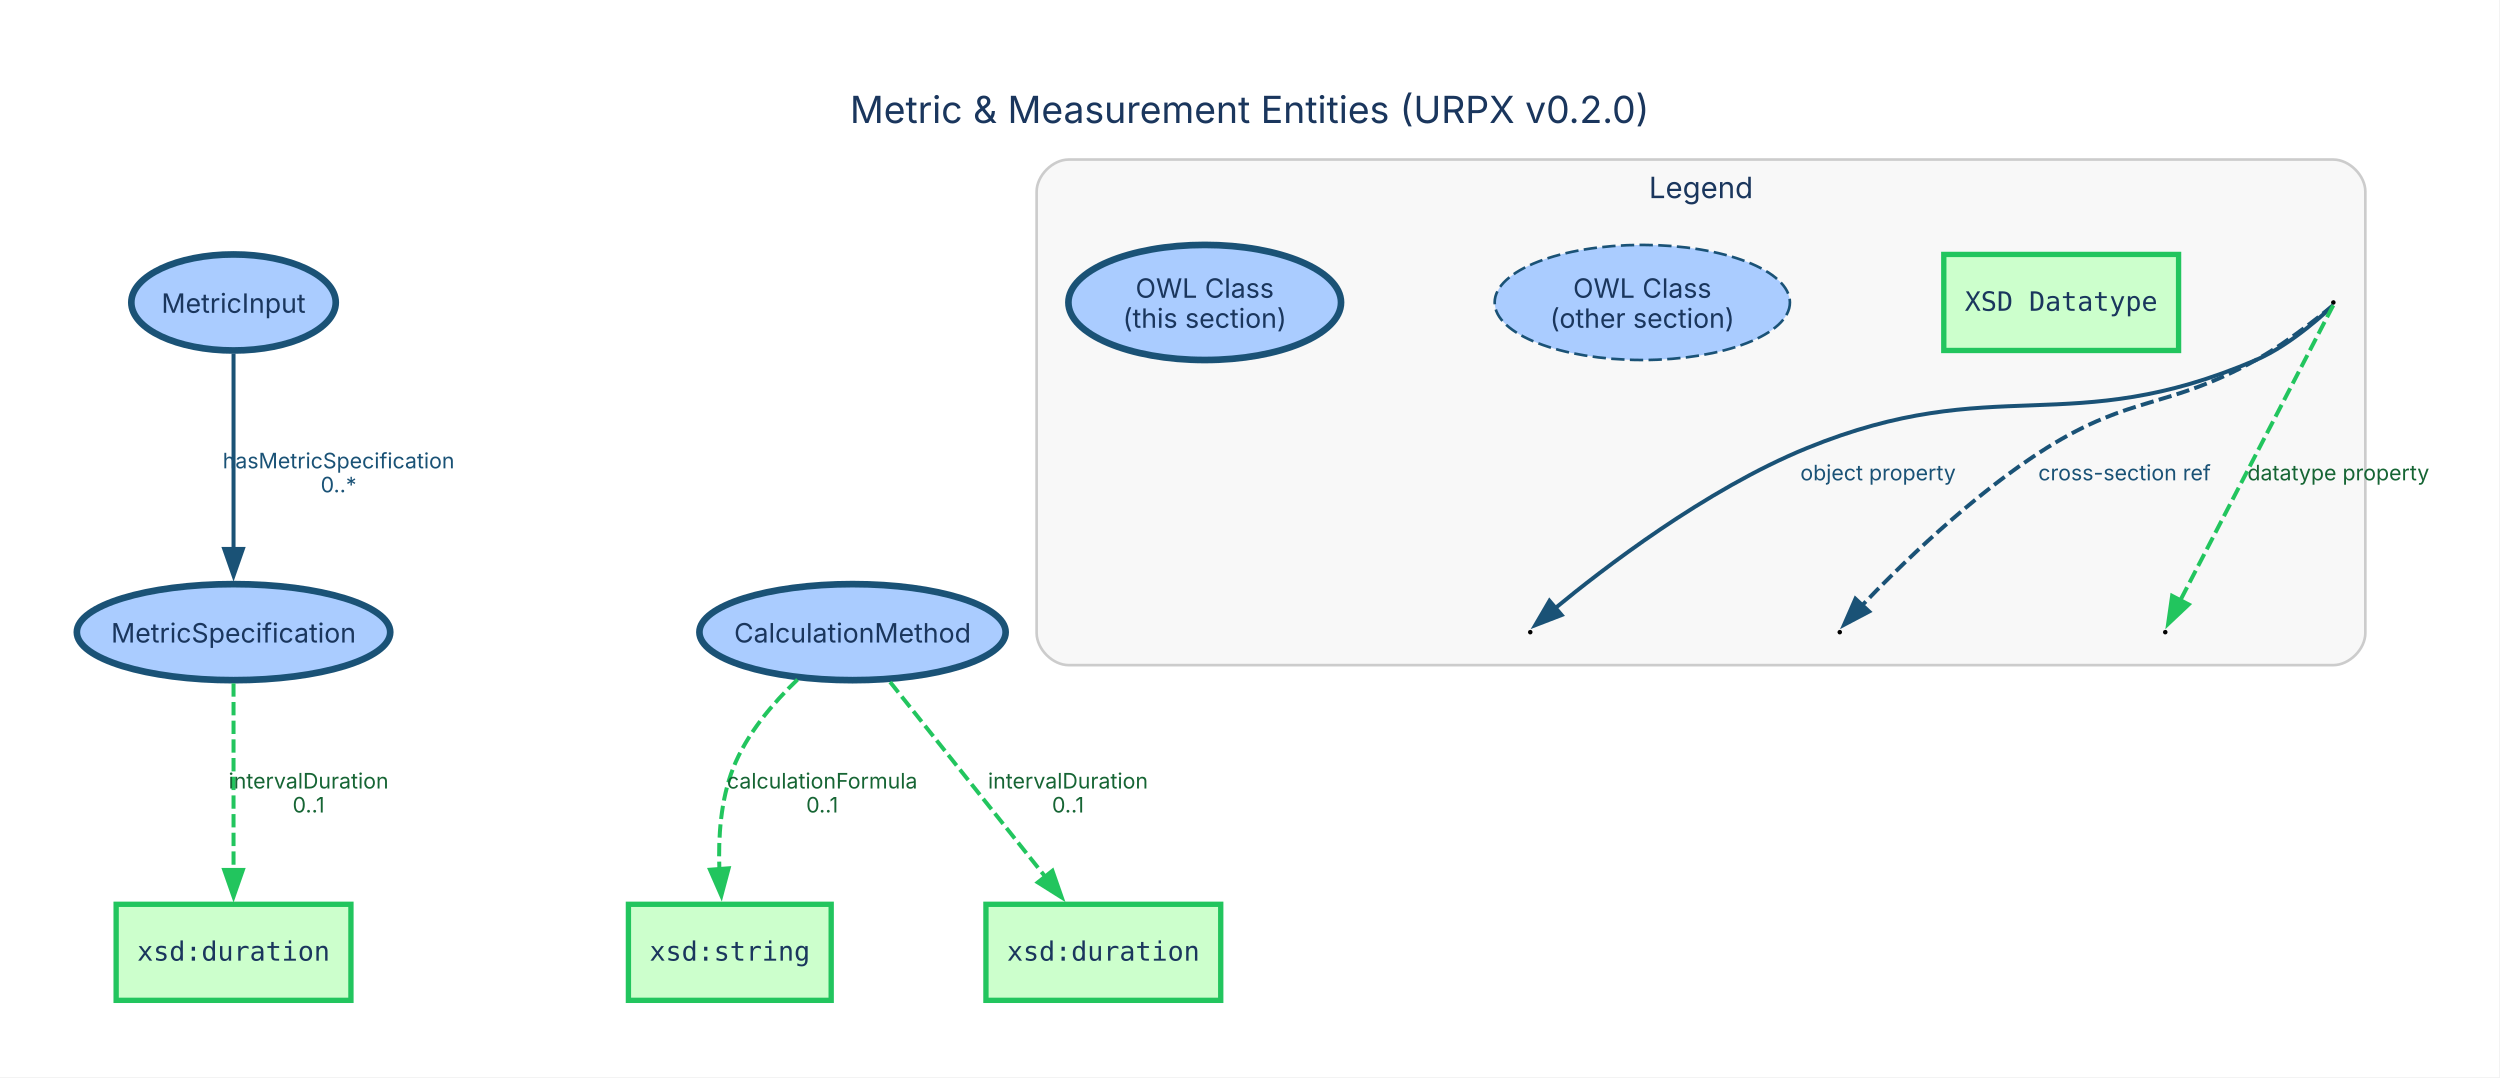
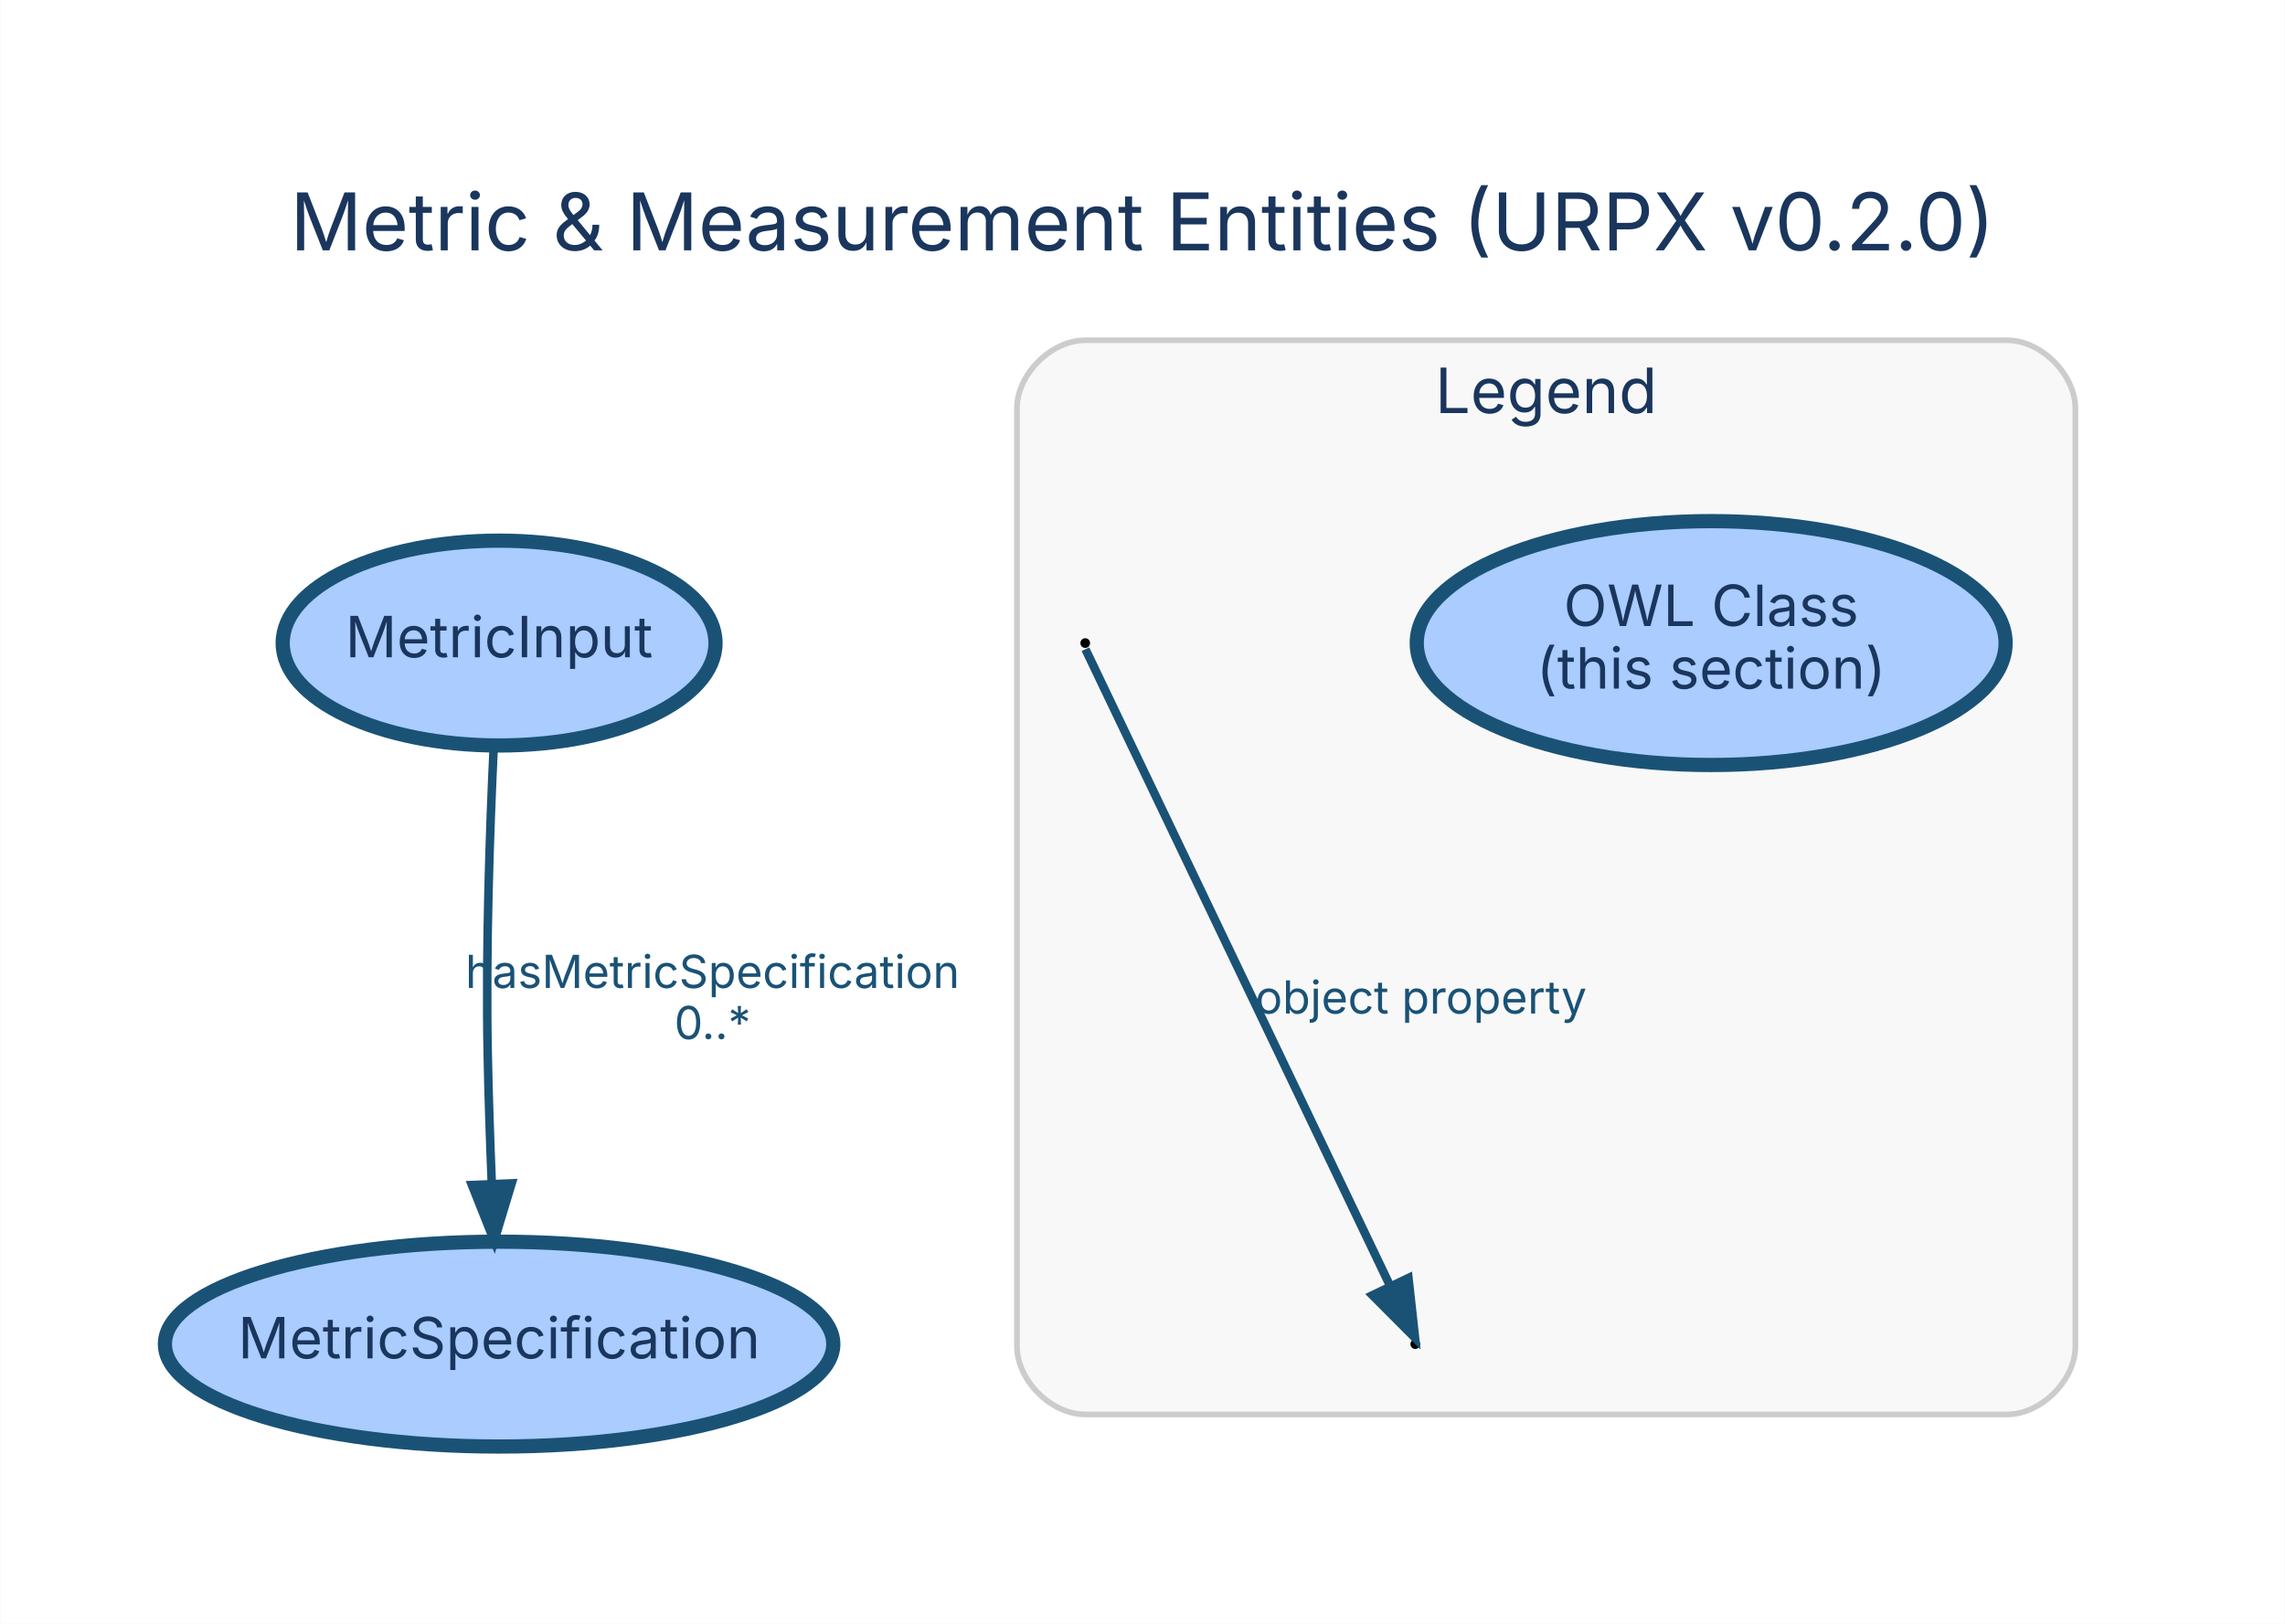
- <svg xmlns="http://www.w3.org/2000/svg" width="937pt" height="404pt" viewBox="0.00 0.00 937.00 404.00">
-   <g id="graph0" class="graph" transform="scale(1 1) rotate(0) translate(28.8 374.93)">
-     <polygon fill="white" stroke="none" points="-28.8,28.8 -28.8,-374.93 907.91,-374.93 907.91,28.8 -28.8,28.8" />
-     <text xml:space="preserve" text-anchor="middle" x="439.56" y="-328.83" font-family="Inter, Helvetica, Arial, sans-serif" font-size="14.00" fill="#1a365d">Metric &amp; Measurement Entities (URPX v0.2.0)</text>
+ <svg xmlns="http://www.w3.org/2000/svg" width="401pt" height="285pt" viewBox="0.00 0.00 401.47 285.39">
+   <g id="graph0" class="graph" transform="scale(1 1) rotate(0) translate(28.8 256.59)">
+     <polygon fill="white" stroke="transparent" points="-28.8,28.8 -28.8,-256.59 372.67,-256.59 372.67,28.8 -28.8,28.8" />
+     <text text-anchor="middle" x="171.93" y="-212.59" font-family="Inter, Helvetica, Arial, sans-serif" font-size="14.00" fill="#1a365d">Metric &amp; Measurement Entities (URPX v0.2.0)</text>
    <g id="clust3" class="cluster">
-       <path fill="#f8f8f8" stroke="#cccccc" d="M371.73,-125.64C371.73,-125.64 845.73,-125.64 845.73,-125.64 851.73,-125.64 857.73,-131.64 857.73,-137.64 857.73,-137.64 857.73,-303.13 857.73,-303.13 857.73,-309.13 851.73,-315.13 845.73,-315.13 845.73,-315.13 371.73,-315.13 371.73,-315.13 365.73,-315.13 359.73,-309.13 359.73,-303.13 359.73,-303.13 359.73,-137.64 359.73,-137.64 359.73,-131.64 365.73,-125.64 371.73,-125.64" />
-       <text xml:space="preserve" text-anchor="middle" x="608.73" y="-300.68" font-family="Inter, Helvetica, Arial, sans-serif" font-size="11.00" fill="#1a365d">Legend</text>
+       <path fill="#f8f8f8" stroke="#cccccc" d="M161.87,-8C161.87,-8 323.87,-8 323.87,-8 329.87,-8 335.87,-14 335.87,-20 335.87,-20 335.87,-184.79 335.87,-184.79 335.87,-190.79 329.87,-196.79 323.87,-196.79 323.87,-196.79 161.87,-196.79 161.87,-196.79 155.87,-196.79 149.87,-190.79 149.87,-184.79 149.87,-184.79 149.87,-20 149.87,-20 149.87,-14 155.87,-8 161.87,-8" />
+       <text text-anchor="middle" x="242.87" y="-183.99" font-family="Inter, Helvetica, Arial, sans-serif" font-size="11.00" fill="#1a365d">Legend</text>
    </g>
    <g id="node1" class="node">
-       <ellipse fill="#aaccff" stroke="#1a5276" stroke-width="2.5" cx="58.73" cy="-261.57" rx="38.31" ry="18" />
-       <text xml:space="preserve" text-anchor="middle" x="58.73" y="-257.69" font-family="Inter, Helvetica, Arial, sans-serif" font-size="10.00" fill="#1a365d">MetricInput</text>
+       <ellipse fill="#aaccff" stroke="#1a5276" stroke-width="2.5" cx="58.87" cy="-143.57" rx="38.03" ry="18" />
+       <text text-anchor="middle" x="58.87" y="-141.07" font-family="Inter, Helvetica, Arial, sans-serif" font-size="10.00" fill="#1a365d">MetricInput</text>
    </g>
    <g id="node2" class="node">
-       <ellipse fill="#aaccff" stroke="#1a5276" stroke-width="2.5" cx="58.73" cy="-138" rx="58.73" ry="18" />
-       <text xml:space="preserve" text-anchor="middle" x="58.73" y="-134.12" font-family="Inter, Helvetica, Arial, sans-serif" font-size="10.00" fill="#1a365d">MetricSpecification</text>
+       <ellipse fill="#aaccff" stroke="#1a5276" stroke-width="2.5" cx="58.87" cy="-20.36" rx="58.73" ry="18" />
+       <text text-anchor="middle" x="58.87" y="-17.86" font-family="Inter, Helvetica, Arial, sans-serif" font-size="10.00" fill="#1a365d">MetricSpecification</text>
    </g>
    <g id="edge1" class="edge">
-       <path fill="none" stroke="#1a5276" stroke-width="1.5" d="M58.73,-242.37C58.73,-223.01 58.73,-192.07 58.73,-169.08" />
-       <polygon fill="#1a5276" stroke="#1a5276" stroke-width="1.5" points="62.23,-169.2 58.73,-159.2 55.23,-169.2 62.23,-169.2" />
-       <text xml:space="preserve" text-anchor="middle" x="98.1" y="-199.4" font-family="Inter, Helvetica, Arial, sans-serif" font-size="8.00" fill="#1a5276">hasMetricSpecification</text>
-       <text xml:space="preserve" text-anchor="middle" x="98.1" y="-190.4" font-family="Inter, Helvetica, Arial, sans-serif" font-size="8.00" fill="#1a5276">0..*</text>
+       <path fill="none" stroke="#1a5276" stroke-width="1.5" d="M57.92,-125.31C57.24,-110.89 56.5,-89.79 56.87,-71.36 57.01,-64.01 57.28,-56.05 57.58,-48.69" />
+       <polygon fill="#1a5276" stroke="#1a5276" stroke-width="1.5" points="61.08,-48.62 58.01,-38.48 54.09,-48.32 61.08,-48.62" />
+       <text text-anchor="middle" x="96.37" y="-82.96" font-family="Inter, Helvetica, Arial, sans-serif" font-size="8.00" fill="#1a5276">hasMetricSpecification</text>
+       <text text-anchor="middle" x="96.37" y="-73.96" font-family="Inter, Helvetica, Arial, sans-serif" font-size="8.00" fill="#1a5276">0..*</text>
    </g>
    <g id="node3" class="node">
-       <ellipse fill="#aaccff" stroke="#1a5276" stroke-width="2.5" cx="290.73" cy="-138" rx="57.39" ry="18" />
-       <text xml:space="preserve" text-anchor="middle" x="290.73" y="-134.12" font-family="Inter, Helvetica, Arial, sans-serif" font-size="10.00" fill="#1a365d">CalculationMethod</text>
+       <ellipse fill="#aaccff" stroke="#1a5276" stroke-width="2.5" cx="271.87" cy="-143.57" rx="51.74" ry="21.43" />
+       <text text-anchor="middle" x="271.87" y="-146.57" font-family="Inter, Helvetica, Arial, sans-serif" font-size="10.00" fill="#1a365d">OWL Class</text>
+       <text text-anchor="middle" x="271.87" y="-135.57" font-family="Inter, Helvetica, Arial, sans-serif" font-size="10.00" fill="#1a365d">(this section)</text>
    </g>
    <g id="node4" class="node">
-       <polygon fill="#ccffcc" stroke="#22c55e" stroke-width="2" points="102.73,-36 14.73,-36 14.73,0 102.73,0 102.73,-36" />
-       <text xml:space="preserve" text-anchor="middle" x="58.73" y="-14.88" font-family="monospace" font-size="10.00" fill="#1a365d">xsd:duration</text>
+       <ellipse fill="black" stroke="black" cx="161.87" cy="-143.57" rx="0.36" ry="0.36" />
+     </g>
+     <g id="node5" class="node">
+       <ellipse fill="black" stroke="black" cx="219.87" cy="-20.36" rx="0.36" ry="0.36" />
    </g>
    <g id="edge2" class="edge">
-       <path fill="none" stroke="#22c55e" stroke-width="1.5" stroke-dasharray="5,2" d="M58.73,-118.82C58.73,-100.12 58.73,-70.69 58.73,-48.63" />
-       <polygon fill="#22c55e" stroke="#22c55e" stroke-width="1.5" points="62.23,-48.89 58.73,-38.89 55.23,-48.89 62.23,-48.89" />
-       <text xml:space="preserve" text-anchor="middle" x="86.85" y="-79.4" font-family="Inter, Helvetica, Arial, sans-serif" font-size="8.00" fill="#166534">intervalDuration</text>
-       <text xml:space="preserve" text-anchor="middle" x="86.85" y="-70.4" font-family="Inter, Helvetica, Arial, sans-serif" font-size="8.00" fill="#166534">0..1</text>
-     </g>
-     <g id="node5" class="node">
-       <polygon fill="#ccffcc" stroke="#22c55e" stroke-width="2" points="282.73,-36 206.73,-36 206.73,0 282.73,0 282.73,-36" />
-       <text xml:space="preserve" text-anchor="middle" x="244.73" y="-14.88" font-family="monospace" font-size="10.00" fill="#1a365d">xsd:string</text>
-     </g>
-     <g id="edge3" class="edge">
-       <path fill="none" stroke="#22c55e" stroke-width="1.5" stroke-dasharray="5,2" d="M270.11,-120.23C260.9,-111.42 251,-99.8 245.98,-87 241.3,-75.09 240.36,-61.08 240.83,-48.88" />
-       <polygon fill="#22c55e" stroke="#22c55e" stroke-width="1.5" points="244.29,-49.49 241.56,-39.25 237.31,-48.96 244.29,-49.49" />
-       <text xml:space="preserve" text-anchor="middle" x="279.35" y="-79.4" font-family="Inter, Helvetica, Arial, sans-serif" font-size="8.00" fill="#166534">calculationFormula</text>
-       <text xml:space="preserve" text-anchor="middle" x="279.35" y="-70.4" font-family="Inter, Helvetica, Arial, sans-serif" font-size="8.00" fill="#166534">0..1</text>
-     </g>
-     <g id="node6" class="node">
-       <polygon fill="#ccffcc" stroke="#22c55e" stroke-width="2" points="428.73,-36 340.73,-36 340.73,0 428.73,0 428.73,-36" />
-       <text xml:space="preserve" text-anchor="middle" x="384.73" y="-14.88" font-family="monospace" font-size="10.00" fill="#1a365d">xsd:duration</text>
-     </g>
-     <g id="edge4" class="edge">
-       <path fill="none" stroke="#22c55e" stroke-width="1.5" stroke-dasharray="5,2" d="M304.8,-119.33C320.24,-99.96 345.19,-68.62 363.12,-46.13" />
-       <polygon fill="#22c55e" stroke="#22c55e" stroke-width="1.5" points="365.65,-48.56 369.14,-38.56 360.17,-44.2 365.65,-48.56" />
-       <text xml:space="preserve" text-anchor="middle" x="371.48" y="-79.4" font-family="Inter, Helvetica, Arial, sans-serif" font-size="8.00" fill="#166534">intervalDuration</text>
-       <text xml:space="preserve" text-anchor="middle" x="371.48" y="-70.4" font-family="Inter, Helvetica, Arial, sans-serif" font-size="8.00" fill="#166534">0..1</text>
-     </g>
-     <g id="node7" class="node">
-       <ellipse fill="#aaccff" stroke="#1a5276" stroke-width="2.5" cx="422.73" cy="-261.57" rx="51.09" ry="21.57" />
-       <text xml:space="preserve" text-anchor="middle" x="422.73" y="-263.32" font-family="Inter, Helvetica, Arial, sans-serif" font-size="10.00" fill="#1a365d">OWL Class</text>
-       <text xml:space="preserve" text-anchor="middle" x="422.73" y="-252.07" font-family="Inter, Helvetica, Arial, sans-serif" font-size="10.00" fill="#1a365d">(this section)</text>
-     </g>
-     <g id="node8" class="node">
-       <ellipse fill="#aaccff" stroke="#1a5276" stroke-dasharray="5,2" cx="586.73" cy="-261.57" rx="55.33" ry="21.57" />
-       <text xml:space="preserve" text-anchor="middle" x="586.73" y="-263.32" font-family="Inter, Helvetica, Arial, sans-serif" font-size="10.00" fill="#1a365d">OWL Class</text>
-       <text xml:space="preserve" text-anchor="middle" x="586.73" y="-252.07" font-family="Inter, Helvetica, Arial, sans-serif" font-size="10.00" fill="#1a365d">(other section)</text>
-     </g>
-     <g id="node9" class="node">
-       <polygon fill="#ccffcc" stroke="#22c55e" stroke-width="2" points="787.73,-279.57 699.73,-279.57 699.73,-243.57 787.73,-243.57 787.73,-279.57" />
-       <text xml:space="preserve" text-anchor="middle" x="743.73" y="-258.44" font-family="monospace" font-size="10.00" fill="#1a365d">XSD Datatype</text>
-     </g>
-     <g id="node10" class="node">
-       <ellipse fill="black" stroke="black" cx="845.73" cy="-261.57" rx="0.36" ry="0.36" />
-     </g>
-     <g id="node11" class="node">
-       <ellipse fill="black" stroke="black" cx="544.73" cy="-138" rx="0.36" ry="0.36" />
-     </g>
-     <g id="edge6" class="edge">
-       <path fill="none" stroke="#1a5276" stroke-width="1.5" d="M845.56,-260.4C843.92,-258.81 830.34,-245.84 816.73,-240 746.7,-209.96 719.04,-235.75 648.48,-207 610.41,-191.49 571.44,-161.31 554.07,-146.96" />
-       <polygon fill="#1a5276" stroke="#1a5276" stroke-width="1.5" points="556.49,-144.42 546.61,-140.61 551.95,-149.75 556.49,-144.42" />
-       <text xml:space="preserve" text-anchor="middle" x="675.1" y="-194.9" font-family="Inter, Helvetica, Arial, sans-serif" font-size="8.00" fill="#1a5276">object property</text>
-     </g>
-     <g id="node12" class="node">
-       <ellipse fill="black" stroke="black" cx="660.73" cy="-138" rx="0.36" ry="0.36" />
-     </g>
-     <g id="edge7" class="edge">
-       <path fill="none" stroke="#1a5276" stroke-width="1.5" stroke-dasharray="5,2" d="M845.68,-260.53C844.78,-259.77 830.1,-247.44 816.73,-240 783.65,-221.61 770.31,-227.07 738.23,-207 710.3,-189.52 682.46,-162.03 669.03,-147.95" />
-       <polygon fill="#1a5276" stroke="#1a5276" stroke-width="1.5" points="671.75,-145.74 662.38,-140.79 666.62,-150.5 671.75,-145.74" />
-       <text xml:space="preserve" text-anchor="middle" x="767.48" y="-194.9" font-family="Inter, Helvetica, Arial, sans-serif" font-size="8.00" fill="#1a5276">cross-section ref</text>
-     </g>
-     <g id="node13" class="node">
-       <ellipse fill="black" stroke="black" cx="782.73" cy="-138" rx="0.36" ry="0.36" />
-     </g>
-     <g id="edge8" class="edge">
-       <path fill="none" stroke="#22c55e" stroke-width="1.5" stroke-dasharray="5,2" d="M845.68,-260.48C844.13,-257.48 803.27,-178.64 788.22,-149.61" />
-       <polygon fill="#22c55e" stroke="#22c55e" stroke-width="1.5" points="791.52,-148.37 783.81,-141.1 785.31,-151.59 791.52,-148.37" />
-       <text xml:space="preserve" text-anchor="middle" x="847.61" y="-194.9" font-family="Inter, Helvetica, Arial, sans-serif" font-size="8.00" fill="#166534">datatype property</text>
+       <path fill="none" stroke="#1a5276" stroke-width="1.5" d="M161.91,-142.49C163.36,-139.45 202.02,-58.65 215.38,-30.74" />
+       <polygon fill="#1a5276" stroke="#1a5276" stroke-width="1.5" points="218.67,-31.98 219.83,-21.45 212.35,-28.95 218.67,-31.98" />
+       <text text-anchor="middle" x="220.87" y="-78.46" font-family="Inter, Helvetica, Arial, sans-serif" font-size="8.00" fill="#1a5276">object property</text>
    </g>
  </g>
</svg>
